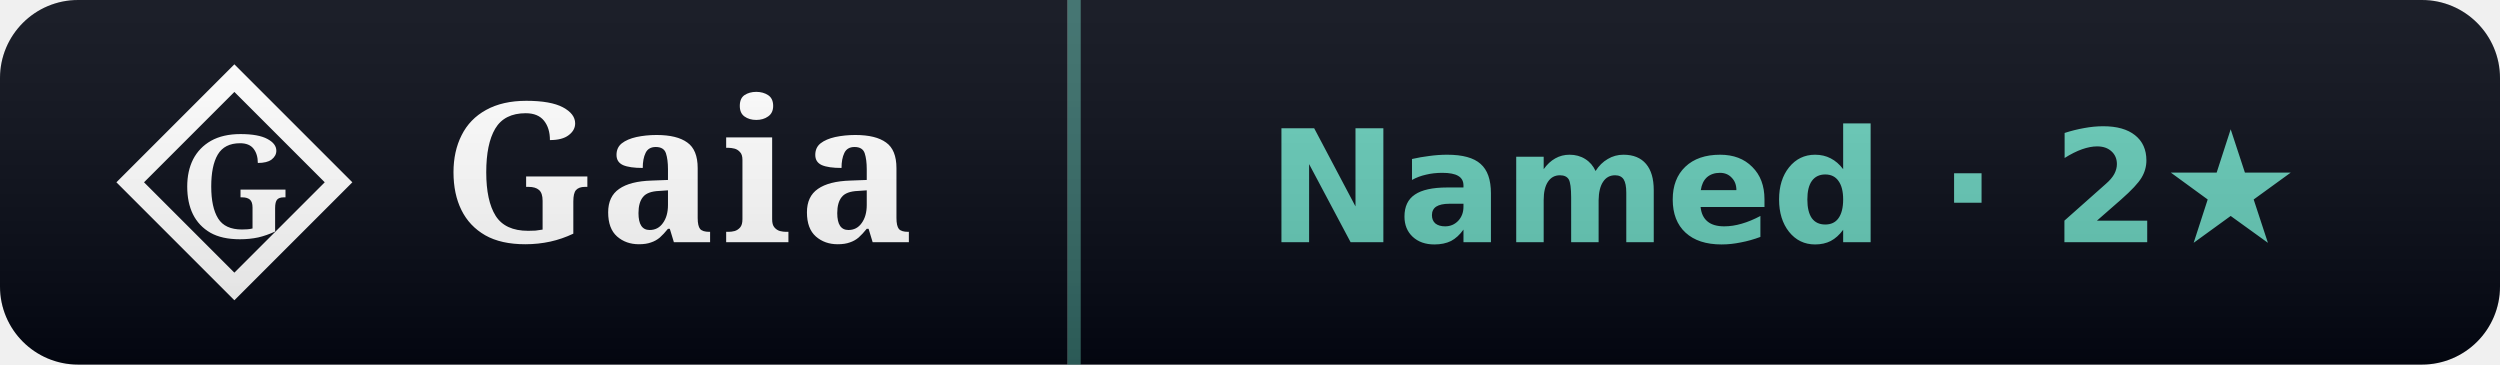
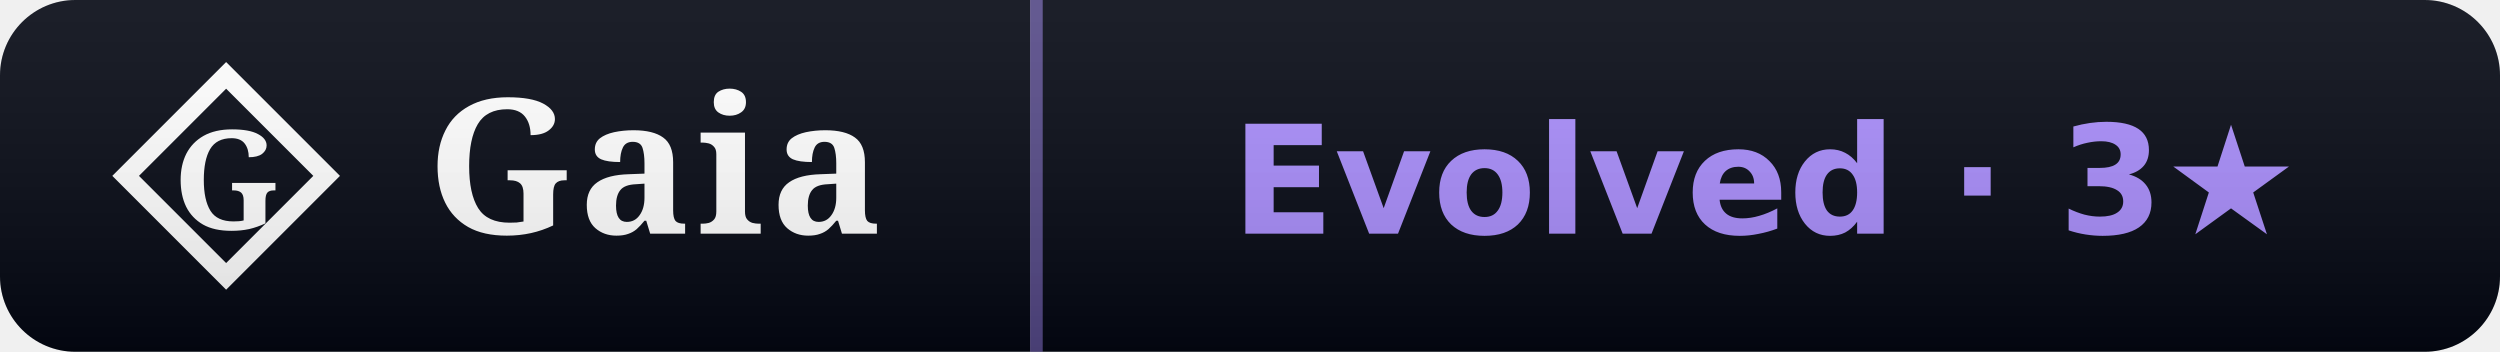
- <svg xmlns="http://www.w3.org/2000/svg" width="192" height="28" viewBox="0 0 192 28" role="img" aria-label="Gaia rank: Named (2 stars)">
+ <svg xmlns="http://www.w3.org/2000/svg" width="199" height="28" viewBox="0 0 199 28" role="img" aria-label="Gaia rank: Evolved (3 stars)">
  <linearGradient id="sh" x2="0" y2="100%">
    <stop offset="0" stop-color="#fff" stop-opacity=".10" />
    <stop offset="1" stop-opacity=".14" />
  </linearGradient>
  <clipPath id="rc">
-     <rect width="192" height="28" rx="6" fill="#fff" />
+     <rect width="199" height="28" rx="6" fill="#fff" />
  </clipPath>
  <g clip-path="url(#rc)">
    <rect width="82" height="28" fill="#030712" />
-     <rect x="82.0" width="110.0" height="28" fill="#030712" />
-     <rect x="82.0" width="1" height="28" fill="rgba(99,202,183,0.5)" />
+     <rect x="82.0" width="117.0" height="28" fill="#030712" />
+     <rect x="82.0" width="1" height="28" fill="rgba(167,139,250,0.5)" />
    <path d="M 18 6 L 26 14 L 18 22 L 10 14 Z" fill="none" stroke="#ffffff" stroke-width="1.5" stroke-linejoin="miter" />
    <text x="18" y="14" font-family="EB Garamond, Georgia, serif" font-weight="600" font-size="11" fill="#ffffff" text-anchor="middle" dominant-baseline="central">G</text>
    <text x="34" y="18.6" font-family="EB Garamond, Georgia, serif" font-size="15" font-weight="600" fill="#fff" letter-spacing="0.5">Gaia</text>
-     <text x="137.0" y="18.6" font-family="Verdana,DejaVu Sans,sans-serif" font-size="12" font-weight="700" text-anchor="middle" fill="#63cab7">Named · 2★</text>
-     <rect width="192" height="28" fill="url(#sh)" />
+     <text x="140.5" y="18.6" font-family="Verdana,DejaVu Sans,sans-serif" font-size="12" font-weight="700" text-anchor="middle" fill="#a78bfa">Evolved · 3★</text>
+     <rect width="199" height="28" fill="url(#sh)" />
  </g>
</svg>
